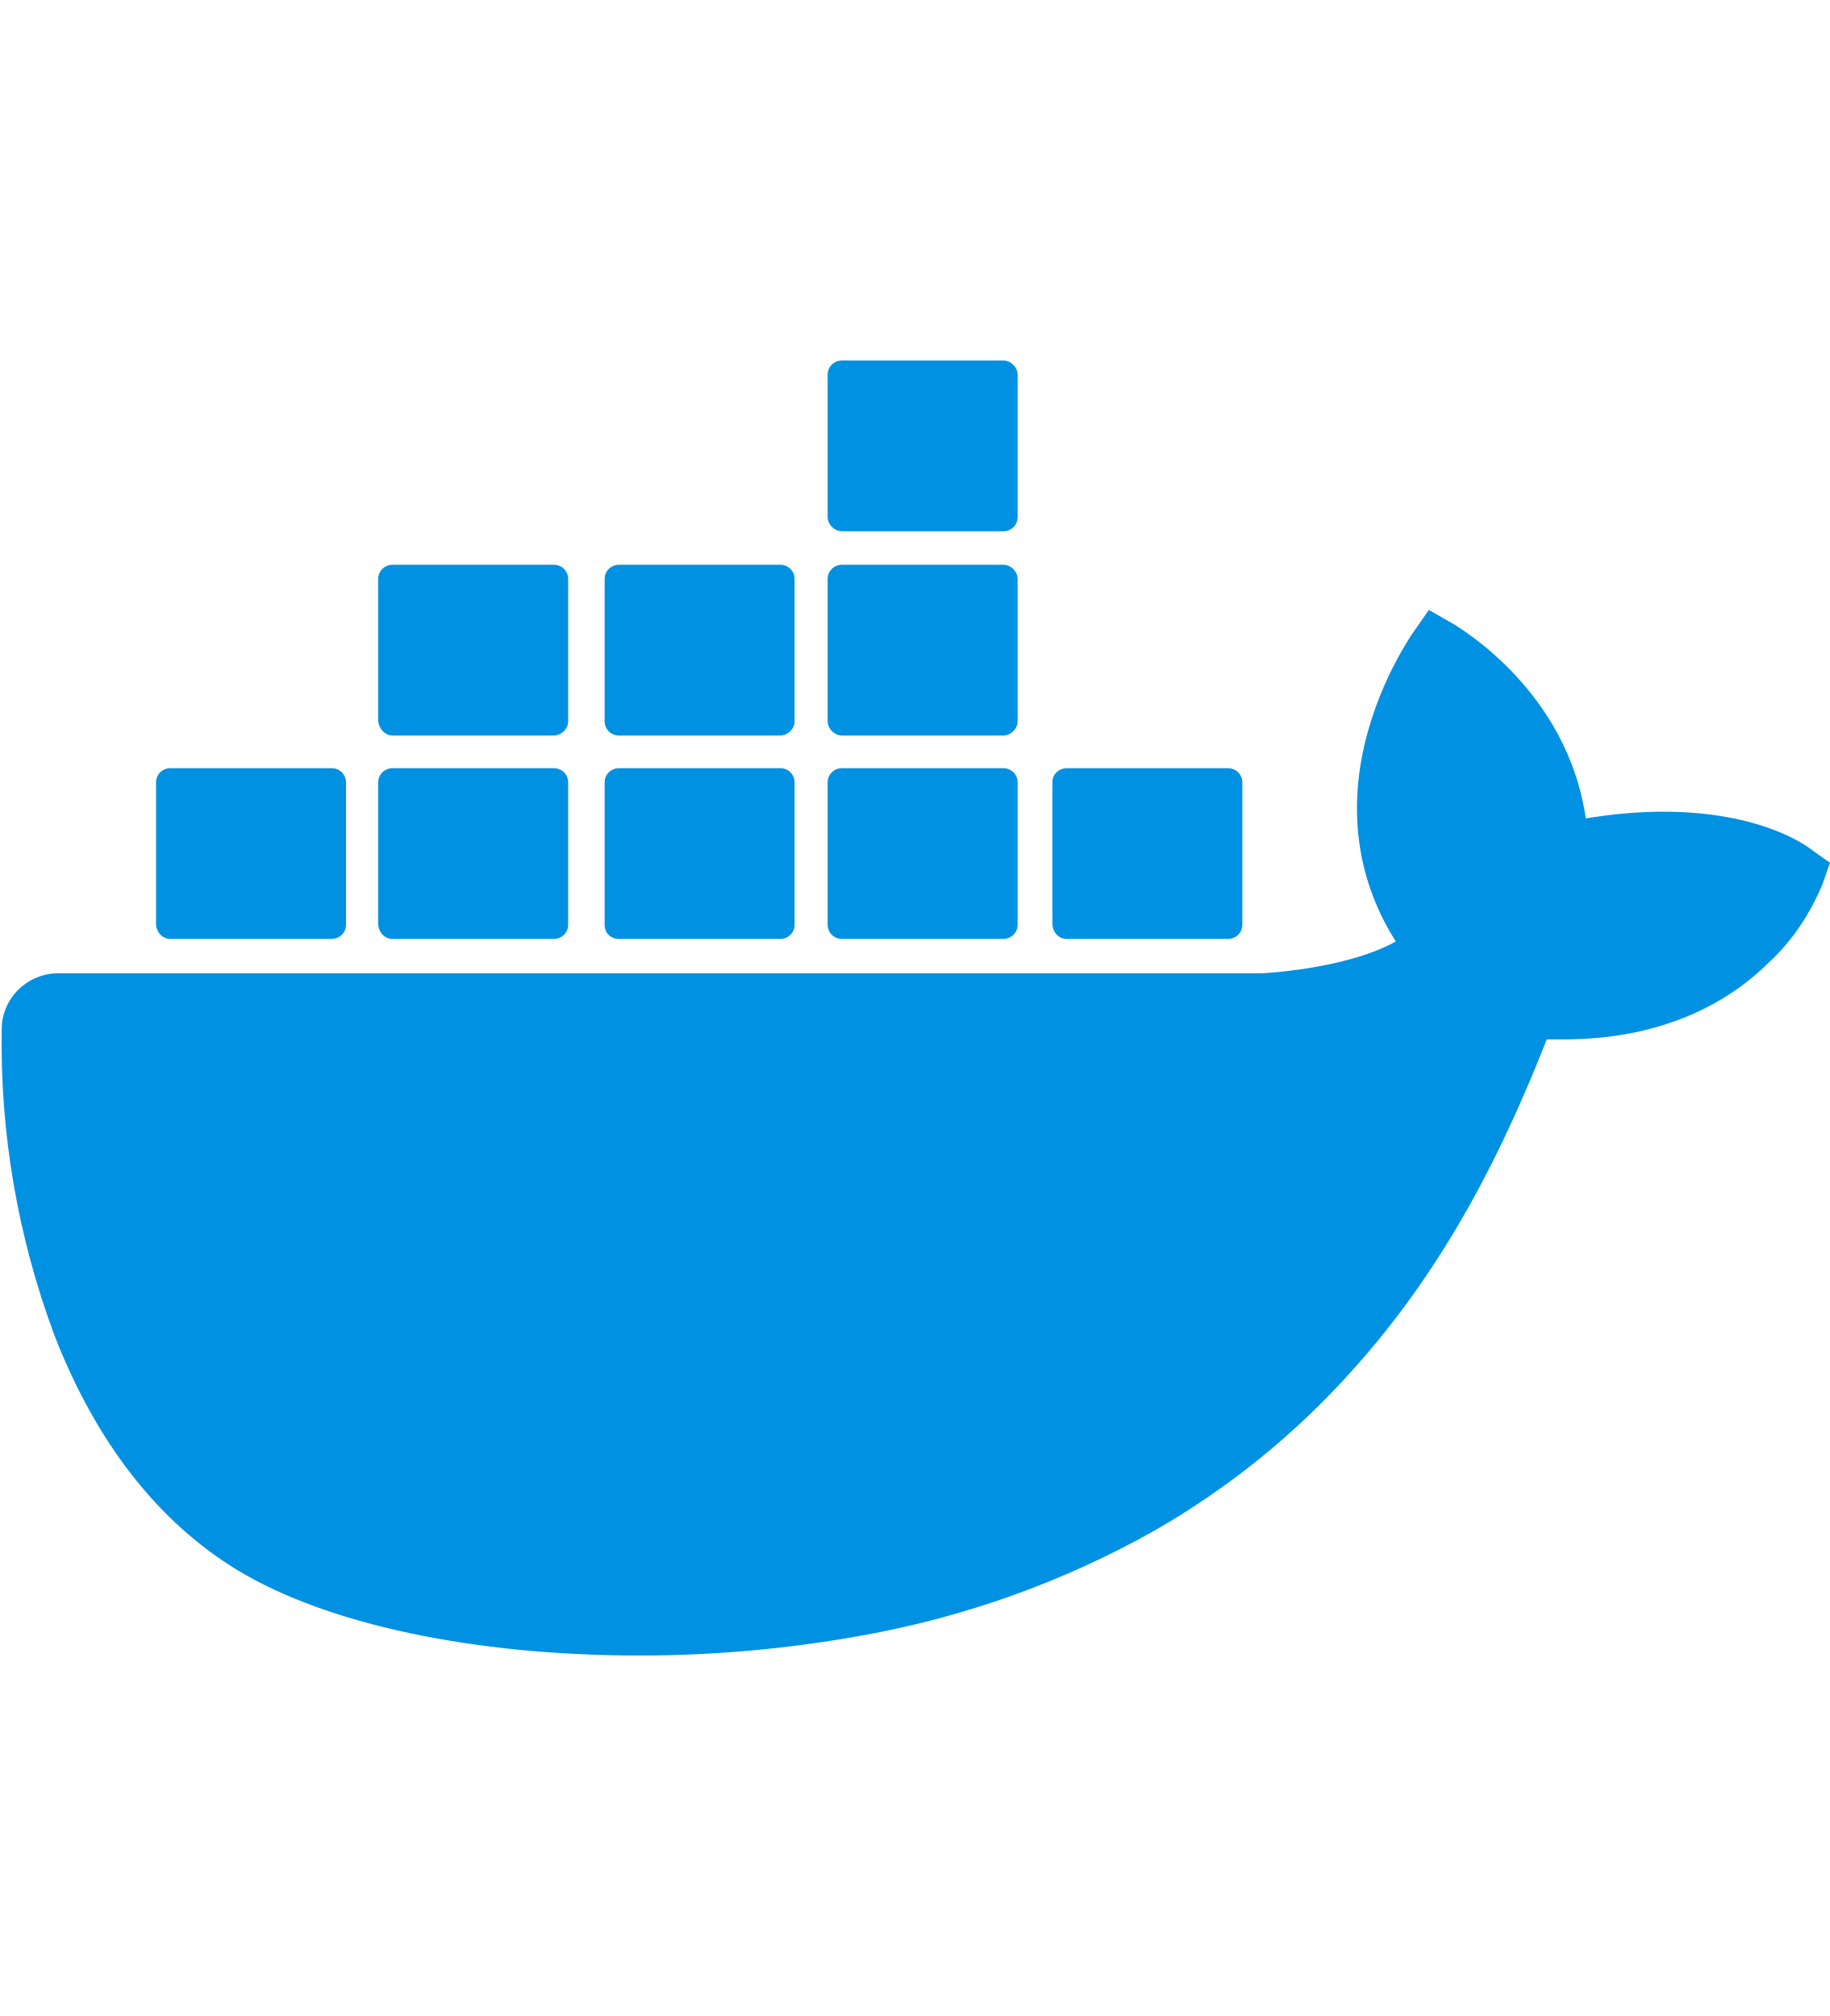
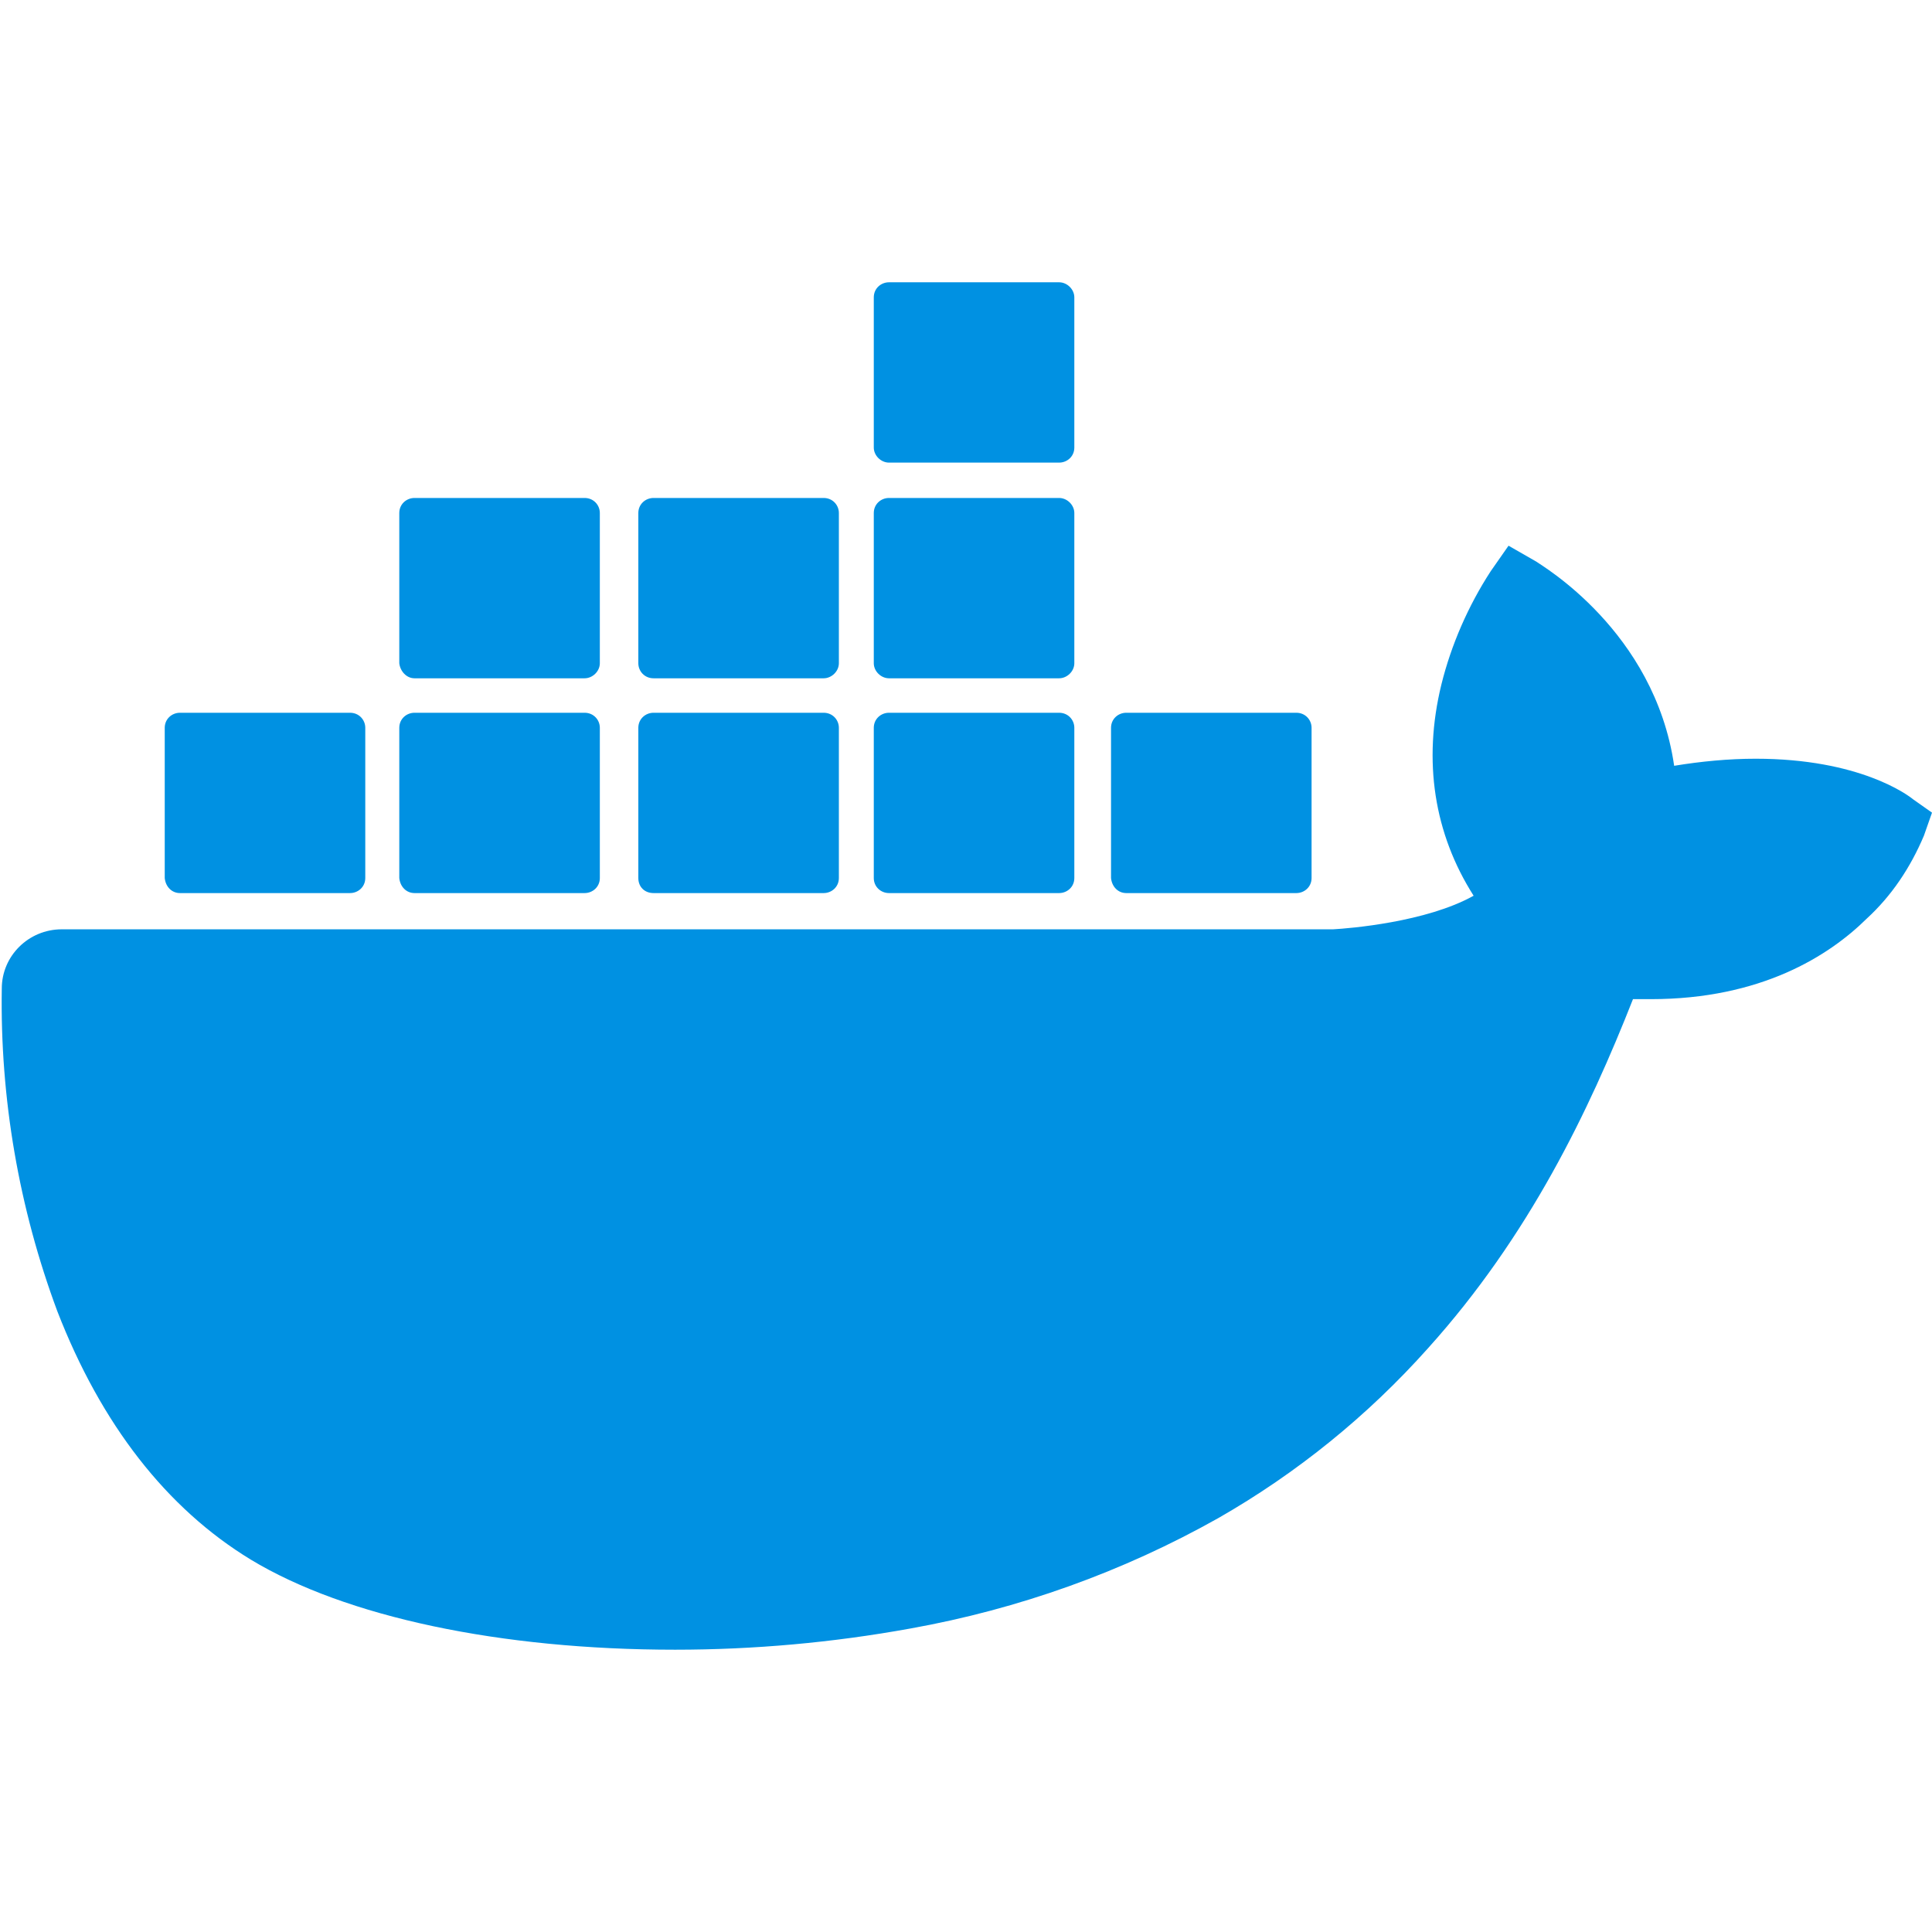
- <svg xmlns="http://www.w3.org/2000/svg" height="2500" viewBox="-.557 117.607 598.543 423.631" width="2269">
+ <svg xmlns="http://www.w3.org/2000/svg" height="50" width="50" viewBox="-.557 117.607 598.543 423.631">
  <g fill="#0091e2">
    <path d="m592.162 277.804c-1.664-1.37-16.642-12.597-48.815-12.597-8.321 0-16.92.822-25.24 2.191-6.102-41.898-41.327-62.162-42.714-63.257l-8.598-4.93-5.547 7.942c-6.934 10.68-12.204 22.729-15.255 35.052-5.824 23.824-2.219 46.279 9.985 65.447-14.7 8.216-38.553 10.133-43.545 10.406h-393.853c-10.262 0-18.583 8.216-18.583 18.348-.554 33.956 5.27 67.912 17.197 99.951 13.59 35.052 33.838 61.067 59.91 76.95 29.4 17.799 77.383 27.931 131.468 27.931 24.408 0 48.815-2.19 72.946-6.572 33.56-6.025 65.734-17.526 95.412-34.23a260.485 260.485 0 0 0 64.902-52.577c31.342-34.778 49.925-73.663 63.515-108.167h5.547c34.116 0 55.195-13.418 66.844-24.92 7.766-7.12 13.59-15.882 17.751-25.74l2.497-7.12z" />
    <path d="m55.193 306.83h52.698c2.497 0 4.716-1.916 4.716-4.654v-46.553c0-2.465-1.942-4.655-4.716-4.655h-52.698c-2.496 0-4.715 1.916-4.715 4.655v46.553c.277 2.738 2.219 4.655 4.715 4.655zm72.668 0h52.699c2.496 0 4.715-1.916 4.715-4.654v-46.553c0-2.465-1.942-4.655-4.715-4.655h-52.7c-2.496 0-4.715 1.916-4.715 4.655v46.553c.278 2.738 2.22 4.655 4.715 4.655m74.055 0h52.699c2.496 0 4.715-1.917 4.715-4.655v-46.553c0-2.465-1.942-4.655-4.715-4.655h-52.699c-2.496 0-4.715 1.916-4.715 4.655v46.553c0 2.738 1.942 4.655 4.715 4.655zm72.946 0h52.699c2.496 0 4.715-1.917 4.715-4.655v-46.553c0-2.465-1.942-4.655-4.715-4.655h-52.699c-2.496 0-4.715 1.916-4.715 4.655v46.553c0 2.738 2.219 4.655 4.715 4.655zm-147-66.543h52.698c2.496 0 4.715-2.19 4.715-4.655v-46.553c0-2.465-1.942-4.656-4.715-4.656h-52.699c-2.496 0-4.715 1.917-4.715 4.656v46.553c.278 2.464 2.22 4.655 4.715 4.655m74.055 0h52.699c2.496 0 4.715-2.19 4.715-4.655v-46.553c0-2.465-1.942-4.656-4.715-4.656h-52.699c-2.496 0-4.715 1.917-4.715 4.656v46.553c0 2.464 1.942 4.655 4.715 4.655m72.946 0h52.699c2.496 0 4.715-2.19 4.715-4.655v-46.553c0-2.465-2.22-4.656-4.715-4.656h-52.699c-2.496 0-4.715 1.917-4.715 4.656v46.553c0 2.464 2.219 4.655 4.715 4.655m0-66.817h52.699c2.496 0 4.715-1.917 4.715-4.655v-46.553c0-2.465-2.22-4.656-4.715-4.656h-52.699c-2.496 0-4.715 1.917-4.715 4.656v46.553c0 2.464 2.219 4.655 4.715 4.655m73.5 133.36h52.699c2.496 0 4.715-1.917 4.715-4.655v-46.553c0-2.465-1.941-4.655-4.715-4.655h-52.698c-2.497 0-4.716 1.916-4.716 4.655v46.553c.278 2.738 2.22 4.655 4.716 4.655" />
  </g>
</svg>
